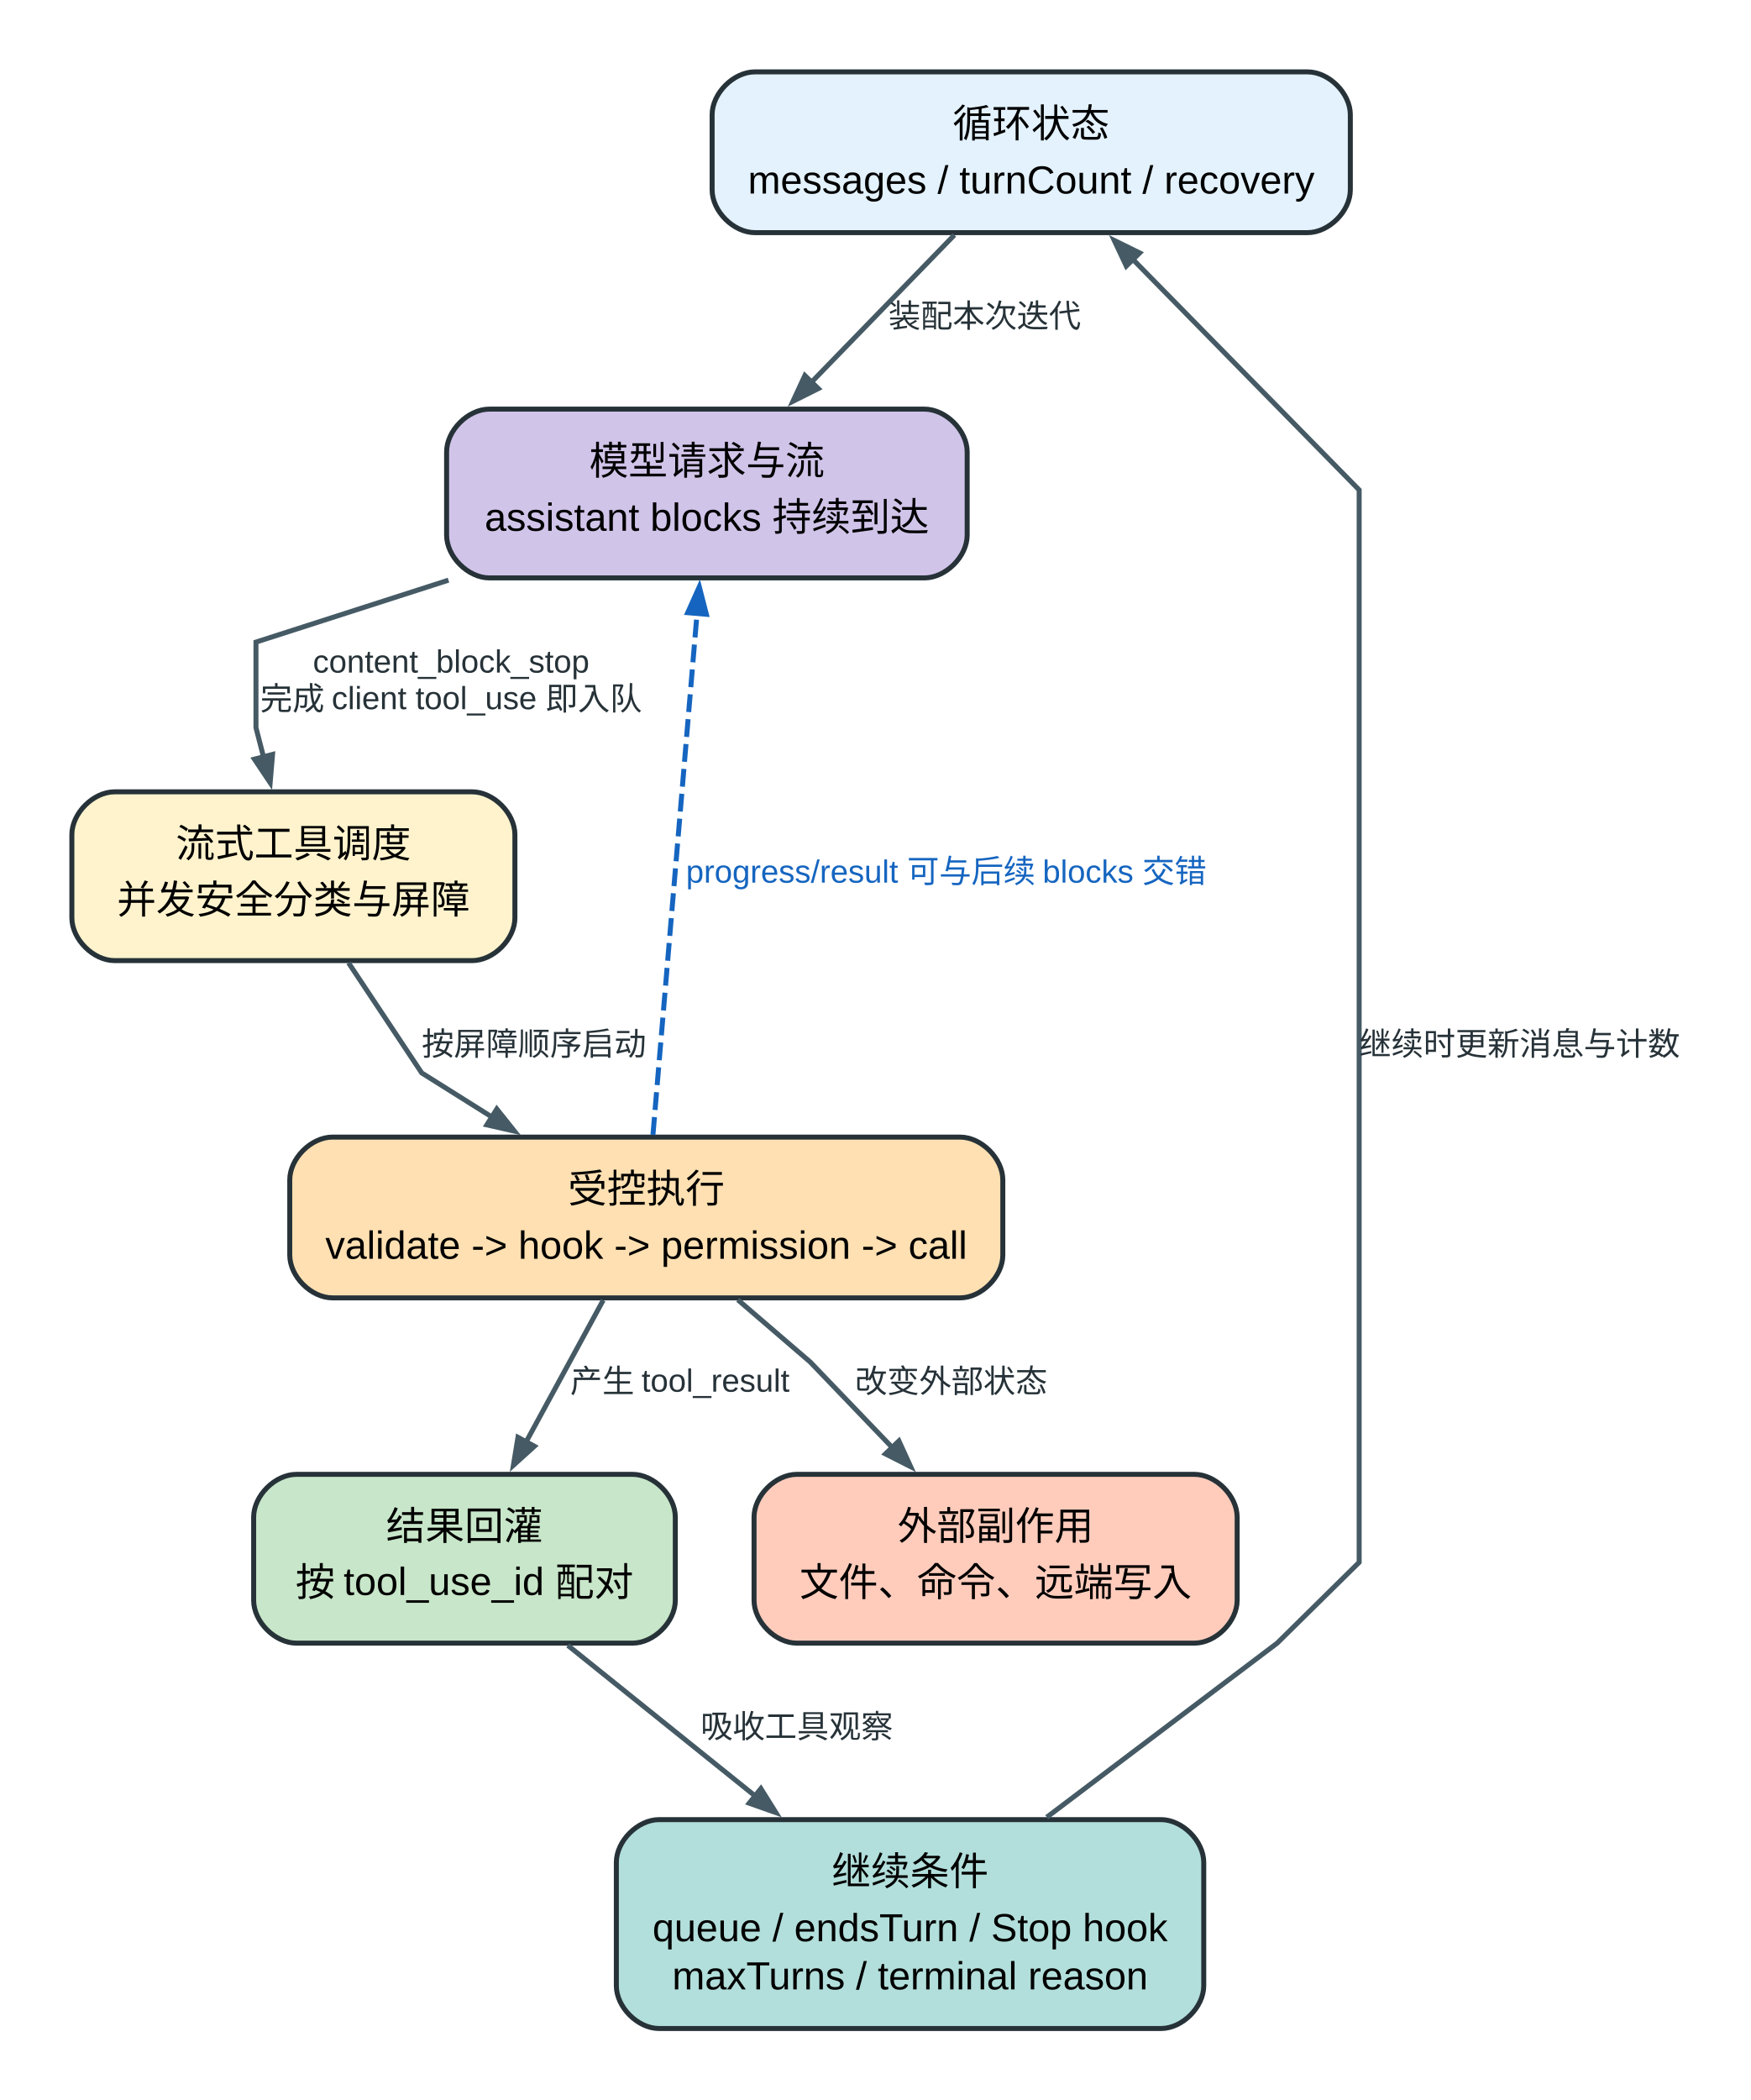
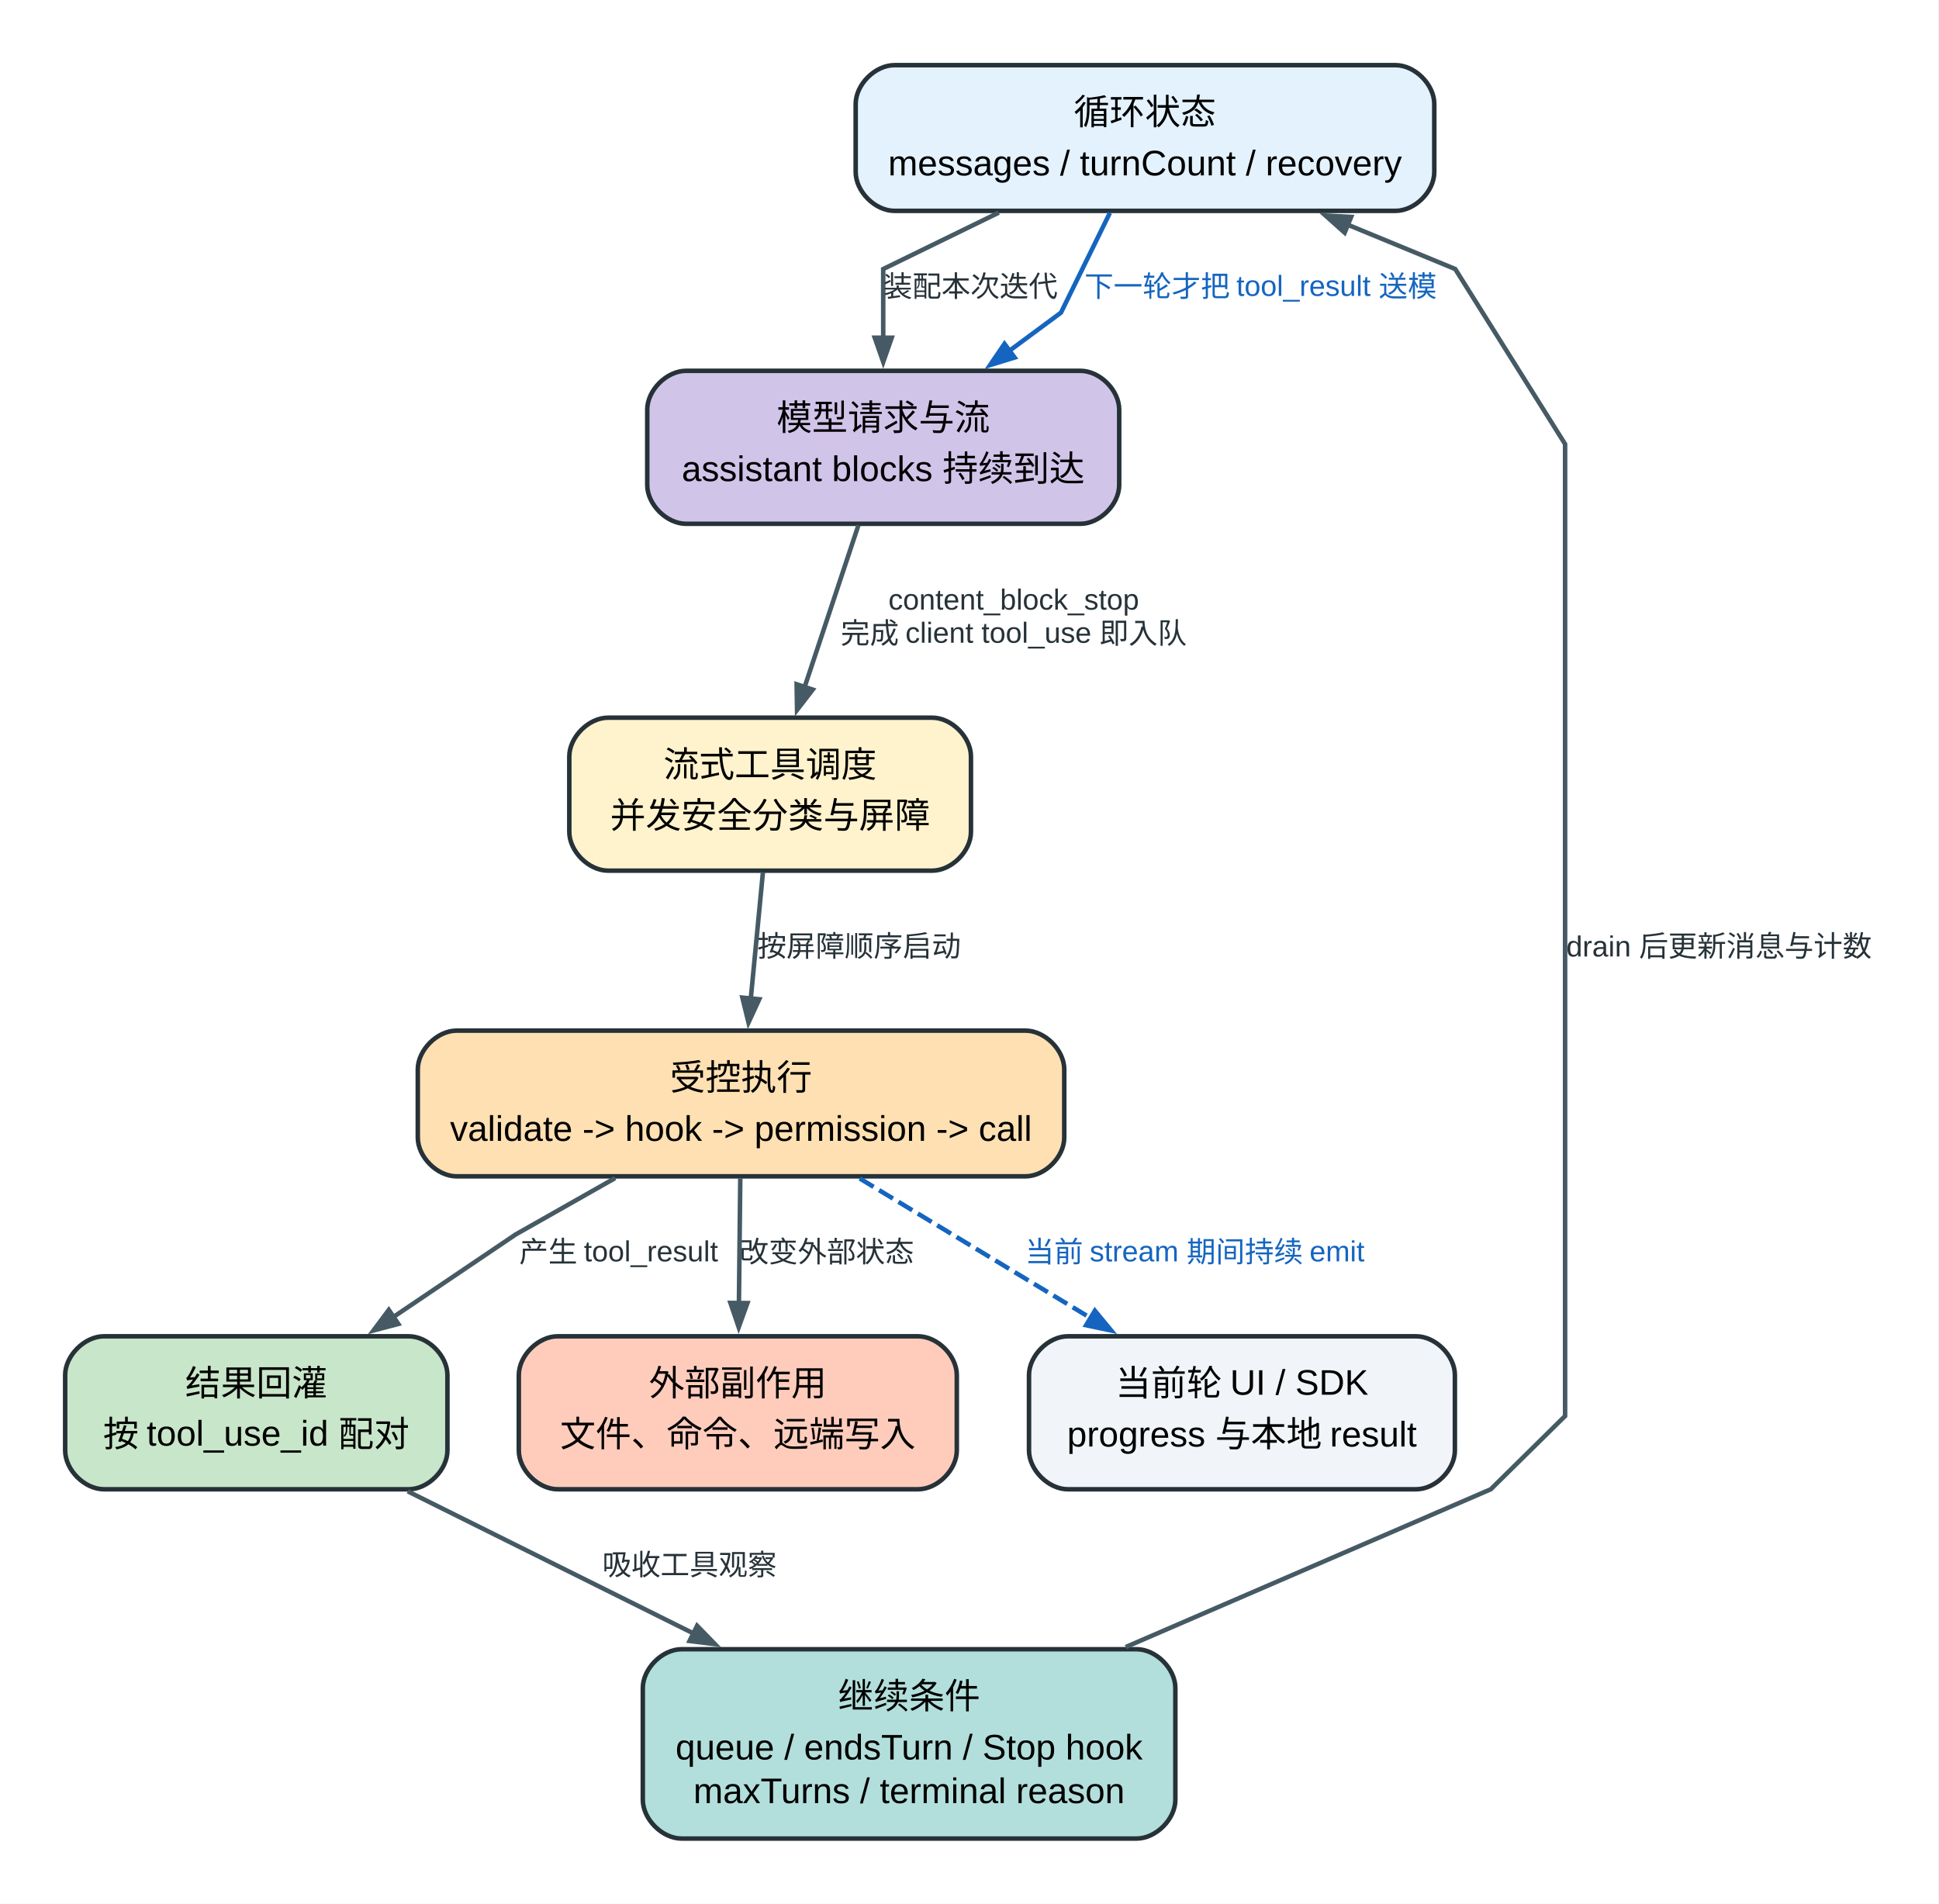
- <svg xmlns="http://www.w3.org/2000/svg" width="491pt" height="589pt" viewBox="0.00 0.00 491.00 589.00">
+ <svg xmlns="http://www.w3.org/2000/svg" width="600pt" height="589pt" viewBox="0.00 0.00 600.00 589.00">
  <g id="graph0" class="graph" transform="scale(1 1) rotate(0) translate(20.16 568.95)">
-     <polygon fill="#ffffff" stroke="none" points="-20.16,20.16 -20.16,-568.95 471.31,-568.95 471.31,20.16 -20.16,20.16" />
+     <polygon fill="#ffffff" stroke="none" points="-20.16,20.16 -20.16,-568.95 579.55,-568.95 579.55,20.16 -20.16,20.16" />
    <g id="node1" class="node">
-       <path fill="#e3f2fd" stroke="#263238" stroke-width="1.4" d="M346.66,-548.79C346.66,-548.79 191.62,-548.79 191.62,-548.79 185.62,-548.79 179.62,-542.79 179.62,-536.79 179.62,-536.79 179.62,-515.7 179.62,-515.7 179.62,-509.7 185.62,-503.7 191.62,-503.7 191.62,-503.7 346.66,-503.7 346.66,-503.7 352.66,-503.7 358.66,-509.7 358.66,-515.7 358.66,-515.7 358.66,-536.79 358.66,-536.79 358.66,-542.79 352.66,-548.79 346.66,-548.79" />
-       <text xml:space="preserve" text-anchor="middle" x="269.14" y="-530.42" font-family="Arial, PingFang SC, Microsoft YaHei" font-size="11.00">循环状态</text>
-       <text xml:space="preserve" text-anchor="middle" x="269.14" y="-514.67" font-family="Arial, PingFang SC, Microsoft YaHei" font-size="11.00">messages / turnCount / recovery</text>
+       <path fill="#e3f2fd" stroke="#263238" stroke-width="1.4" d="M411.66,-548.79C411.66,-548.79 256.62,-548.79 256.62,-548.79 250.62,-548.79 244.62,-542.79 244.62,-536.79 244.62,-536.79 244.62,-515.7 244.62,-515.7 244.62,-509.7 250.62,-503.7 256.62,-503.7 256.62,-503.7 411.66,-503.7 411.66,-503.7 417.66,-503.7 423.66,-509.7 423.66,-515.7 423.66,-515.7 423.66,-536.79 423.66,-536.79 423.66,-542.79 417.66,-548.79 411.66,-548.79" />
+       <text xml:space="preserve" text-anchor="middle" x="334.14" y="-530.42" font-family="Arial, PingFang SC, Microsoft YaHei" font-size="11.00">循环状态</text>
+       <text xml:space="preserve" text-anchor="middle" x="334.14" y="-514.67" font-family="Arial, PingFang SC, Microsoft YaHei" font-size="11.00">messages / turnCount / recovery</text>
    </g>
    <g id="node2" class="node">
-       <path fill="#d1c4e9" stroke="#263238" stroke-width="1.4" d="M239.17,-454.2C239.17,-454.2 117.12,-454.2 117.12,-454.2 111.12,-454.2 105.13,-448.2 105.13,-442.2 105.13,-442.2 105.13,-418.86 105.13,-418.86 105.13,-412.86 111.13,-406.86 117.13,-406.86 117.13,-406.86 239.17,-406.86 239.17,-406.86 245.17,-406.86 251.17,-412.86 251.17,-418.86 251.17,-418.86 251.17,-442.2 251.17,-442.2 251.17,-448.2 245.17,-454.2 239.17,-454.2" />
-       <text xml:space="preserve" text-anchor="middle" x="178.15" y="-435.83" font-family="Arial, PingFang SC, Microsoft YaHei" font-size="11.00">模型请求与流</text>
-       <text xml:space="preserve" text-anchor="middle" x="178.15" y="-420.08" font-family="Arial, PingFang SC, Microsoft YaHei" font-size="11.00">assistant blocks 持续到达</text>
+       <path fill="#d1c4e9" stroke="#263238" stroke-width="1.4" d="M314.16,-454.2C314.16,-454.2 192.12,-454.2 192.12,-454.2 186.12,-454.2 180.12,-448.2 180.12,-442.2 180.12,-442.2 180.12,-418.86 180.12,-418.86 180.12,-412.86 186.12,-406.86 192.12,-406.86 192.12,-406.86 314.16,-406.86 314.16,-406.86 320.16,-406.86 326.16,-412.86 326.16,-418.86 326.16,-418.86 326.16,-442.2 326.16,-442.2 326.16,-448.2 320.16,-454.2 314.16,-454.2" />
+       <text xml:space="preserve" text-anchor="middle" x="253.14" y="-435.83" font-family="Arial, PingFang SC, Microsoft YaHei" font-size="11.00">模型请求与流</text>
+       <text xml:space="preserve" text-anchor="middle" x="253.14" y="-420.08" font-family="Arial, PingFang SC, Microsoft YaHei" font-size="11.00">assistant blocks 持续到达</text>
    </g>
    <g id="edge1" class="edge">
-       <path fill="none" stroke="#455a64" stroke-width="1.4" d="M247.58,-503.04C235.58,-490.68 220.49,-475.14 207.44,-461.7" />
-       <polygon fill="#455a64" stroke="#455a64" stroke-width="1.4" points="209.41,-459.96 202.3,-456.41 205.64,-463.62 209.41,-459.96" />
-       <text xml:space="preserve" text-anchor="middle" x="256.09" y="-477.15" font-family="Arial, PingFang SC, Microsoft YaHei" font-size="9.00" fill="#263238">装配本次迭代</text>
+       <path fill="none" stroke="#455a64" stroke-width="1.4" d="M288.91,-503.16C270.35,-494.1 253.14,-485.7 253.14,-485.7 253.14,-485.7 253.14,-475.61 253.14,-464.14" />
+       <polygon fill="#455a64" stroke="#455a64" stroke-width="1.4" points="255.77,-464.44 253.15,-456.94 250.52,-464.44 255.77,-464.44" />
+       <text xml:space="preserve" text-anchor="middle" x="280.14" y="-477.15" font-family="Arial, PingFang SC, Microsoft YaHei" font-size="9.00" fill="#263238">装配本次迭代</text>
+     </g>
+     <g id="edge9" class="edge">
+       <path fill="none" stroke="#1565c0" stroke-width="1.4" d="M323.27,-503.06C316.14,-488.52 308.14,-472.2 308.14,-472.2 308.14,-472.2 301.11,-467 292.08,-460.32" />
+       <polygon fill="#1565c0" stroke="#1565c0" stroke-width="1.4" points="293.8,-458.32 286.2,-455.98 290.67,-462.55 293.8,-458.32" />
+       <text xml:space="preserve" text-anchor="middle" x="369.93" y="-477.15" font-family="Arial, PingFang SC, Microsoft YaHei" font-size="9.00" fill="#1565c0">下一轮才把 tool_result 送模</text>
    </g>
    <g id="node3" class="node">
-       <path fill="#fff3cd" stroke="#263238" stroke-width="1.4" d="M112.29,-346.86C112.29,-346.86 12,-346.86 12,-346.86 6,-346.86 0,-340.86 0,-334.86 0,-334.86 0,-311.52 0,-311.52 0,-305.52 6,-299.52 12,-299.52 12,-299.52 112.29,-299.52 112.29,-299.52 118.29,-299.52 124.29,-305.52 124.29,-311.52 124.29,-311.52 124.29,-334.86 124.29,-334.86 124.29,-340.86 118.29,-346.86 112.29,-346.86" />
-       <text xml:space="preserve" text-anchor="middle" x="62.15" y="-328.49" font-family="Arial, PingFang SC, Microsoft YaHei" font-size="11.00">流式工具调度</text>
-       <text xml:space="preserve" text-anchor="middle" x="62.15" y="-312.74" font-family="Arial, PingFang SC, Microsoft YaHei" font-size="11.00">并发安全分类与屏障</text>
+       <path fill="#fff3cd" stroke="#263238" stroke-width="1.4" d="M268.29,-346.86C268.29,-346.86 168,-346.86 168,-346.86 162,-346.86 156,-340.86 156,-334.86 156,-334.86 156,-311.52 156,-311.52 156,-305.52 162,-299.52 168,-299.52 168,-299.52 268.29,-299.52 268.29,-299.52 274.29,-299.52 280.29,-305.52 280.29,-311.52 280.29,-311.52 280.29,-334.86 280.29,-334.86 280.29,-340.86 274.29,-346.86 268.29,-346.86" />
+       <text xml:space="preserve" text-anchor="middle" x="218.14" y="-328.49" font-family="Arial, PingFang SC, Microsoft YaHei" font-size="11.00">流式工具调度</text>
+       <text xml:space="preserve" text-anchor="middle" x="218.14" y="-312.74" font-family="Arial, PingFang SC, Microsoft YaHei" font-size="11.00">并发安全分类与屏障</text>
    </g>
    <g id="edge2" class="edge">
-       <path fill="none" stroke="#455a64" stroke-width="1.4" d="M105.66,-406.23C77.39,-397.14 51.65,-388.86 51.65,-388.86 51.65,-388.86 51.65,-364.86 51.65,-364.86 51.65,-364.86 52.53,-361.43 53.79,-356.57" />
-       <polygon fill="#455a64" stroke="#455a64" stroke-width="1.4" points="56.3,-357.35 55.63,-349.43 51.21,-356.03 56.3,-357.35" />
-       <text xml:space="preserve" text-anchor="middle" x="106.4" y="-380.31" font-family="Arial, PingFang SC, Microsoft YaHei" font-size="9.00" fill="#263238">content_block_stop</text>
-       <text xml:space="preserve" text-anchor="middle" x="106.4" y="-369.81" font-family="Arial, PingFang SC, Microsoft YaHei" font-size="9.00" fill="#263238">完成 client tool_use 即入队</text>
+       <path fill="none" stroke="#455a64" stroke-width="1.4" d="M245.46,-406.41C240.59,-391.73 234.2,-372.52 228.83,-356.36" />
+       <polygon fill="#455a64" stroke="#455a64" stroke-width="1.4" points="231.33,-355.55 226.48,-349.26 226.35,-357.21 231.33,-355.55" />
+       <text xml:space="preserve" text-anchor="middle" x="293.53" y="-380.31" font-family="Arial, PingFang SC, Microsoft YaHei" font-size="9.00" fill="#263238">content_block_stop</text>
+       <text xml:space="preserve" text-anchor="middle" x="293.53" y="-369.81" font-family="Arial, PingFang SC, Microsoft YaHei" font-size="9.00" fill="#263238">完成 client tool_use 即入队</text>
    </g>
    <g id="node4" class="node">
-       <path fill="#ffe0b2" stroke="#263238" stroke-width="1.4" d="M249.17,-250.02C249.17,-250.02 73.12,-250.02 73.12,-250.02 67.12,-250.02 61.13,-244.02 61.13,-238.02 61.13,-238.02 61.13,-216.93 61.13,-216.93 61.13,-210.93 67.13,-204.93 73.13,-204.93 73.13,-204.93 249.17,-204.93 249.17,-204.93 255.17,-204.93 261.17,-210.93 261.17,-216.93 261.17,-216.93 261.17,-238.02 261.17,-238.02 261.17,-244.02 255.17,-250.02 249.17,-250.02" />
-       <text xml:space="preserve" text-anchor="middle" x="161.15" y="-231.65" font-family="Arial, PingFang SC, Microsoft YaHei" font-size="11.00">受控执行</text>
-       <text xml:space="preserve" text-anchor="middle" x="161.15" y="-215.9" font-family="Arial, PingFang SC, Microsoft YaHei" font-size="11.00">validate -&gt; hook -&gt; permission -&gt; call</text>
+       <path fill="#ffe0b2" stroke="#263238" stroke-width="1.4" d="M297.16,-250.02C297.16,-250.02 121.12,-250.02 121.12,-250.02 115.12,-250.02 109.12,-244.02 109.12,-238.02 109.12,-238.02 109.12,-216.93 109.12,-216.93 109.12,-210.93 115.12,-204.93 121.12,-204.93 121.12,-204.93 297.16,-204.93 297.16,-204.93 303.16,-204.93 309.16,-210.93 309.16,-216.93 309.16,-216.93 309.16,-238.02 309.16,-238.02 309.16,-244.02 303.16,-250.02 297.16,-250.02" />
+       <text xml:space="preserve" text-anchor="middle" x="209.14" y="-231.65" font-family="Arial, PingFang SC, Microsoft YaHei" font-size="11.00">受控执行</text>
+       <text xml:space="preserve" text-anchor="middle" x="209.14" y="-215.9" font-family="Arial, PingFang SC, Microsoft YaHei" font-size="11.00">validate -&gt; hook -&gt; permission -&gt; call</text>
    </g>
    <g id="edge3" class="edge">
-       <path fill="none" stroke="#455a64" stroke-width="1.4" d="M77.62,-298.9C87.38,-284.22 98.15,-268.02 98.15,-268.02 98.15,-268.02 106.98,-262.47 118.04,-255.53" />
-       <polygon fill="#455a64" stroke="#455a64" stroke-width="1.4" points="119.21,-257.9 124.17,-251.69 116.42,-253.45 119.21,-257.9" />
-       <text xml:space="preserve" text-anchor="middle" x="129.65" y="-272.97" font-family="Arial, PingFang SC, Microsoft YaHei" font-size="9.00" fill="#263238">按屏障顺序启动</text>
+       <path fill="none" stroke="#455a64" stroke-width="1.4" d="M215.92,-299.02C214.78,-287.19 213.38,-272.62 212.15,-259.8" />
+       <polygon fill="#455a64" stroke="#455a64" stroke-width="1.4" points="214.78,-259.73 211.45,-252.52 209.56,-260.23 214.78,-259.73" />
+       <text xml:space="preserve" text-anchor="middle" x="245.68" y="-272.97" font-family="Arial, PingFang SC, Microsoft YaHei" font-size="9.00" fill="#263238">按屏障顺序启动</text>
+     </g>
+     <g id="node5" class="node">
+       <path fill="#c8e6c9" stroke="#263238" stroke-width="1.4" d="M106.29,-155.43C106.29,-155.43 12,-155.43 12,-155.43 6,-155.43 0,-149.43 0,-143.43 0,-143.43 0,-120.09 0,-120.09 0,-114.09 6,-108.09 12,-108.09 12,-108.09 106.29,-108.09 106.29,-108.09 112.29,-108.09 118.29,-114.09 118.29,-120.09 118.29,-120.09 118.29,-143.43 118.29,-143.43 118.29,-149.43 112.29,-155.43 106.29,-155.43" />
+       <text xml:space="preserve" text-anchor="middle" x="59.14" y="-137.06" font-family="Arial, PingFang SC, Microsoft YaHei" font-size="11.00">结果回灌</text>
+       <text xml:space="preserve" text-anchor="middle" x="59.14" y="-121.31" font-family="Arial, PingFang SC, Microsoft YaHei" font-size="11.00">按 tool_use_id 配对</text>
+     </g>
+     <g id="edge6" class="edge">
+       <path fill="none" stroke="#455a64" stroke-width="1.4" d="M170.19,-204.39C154.21,-195.33 139.39,-186.93 139.39,-186.93 139.39,-186.93 120.86,-174.42 101.6,-161.42" />
+       <polygon fill="#455a64" stroke="#455a64" stroke-width="1.4" points="103.09,-159.25 95.4,-157.23 100.15,-163.6 103.09,-159.25" />
+       <text xml:space="preserve" text-anchor="middle" x="171.27" y="-178.38" font-family="Arial, PingFang SC, Microsoft YaHei" font-size="9.00" fill="#263238">产生 tool_result</text>
+     </g>
+     <g id="node7" class="node">
+       <path fill="#ffccbc" stroke="#263238" stroke-width="1.4" d="M263.91,-155.43C263.91,-155.43 152.38,-155.43 152.38,-155.43 146.38,-155.43 140.38,-149.43 140.38,-143.43 140.38,-143.43 140.38,-120.09 140.38,-120.09 140.38,-114.09 146.38,-108.09 152.38,-108.09 152.38,-108.09 263.91,-108.09 263.91,-108.09 269.91,-108.09 275.91,-114.09 275.91,-120.09 275.91,-120.09 275.91,-143.43 275.91,-143.43 275.91,-149.43 269.91,-155.43 263.91,-155.43" />
+       <text xml:space="preserve" text-anchor="middle" x="208.14" y="-137.06" font-family="Arial, PingFang SC, Microsoft YaHei" font-size="11.00">外部副作用</text>
+       <text xml:space="preserve" text-anchor="middle" x="208.14" y="-121.31" font-family="Arial, PingFang SC, Microsoft YaHei" font-size="11.00">文件、命令、远端写入</text>
+     </g>
+     <g id="edge5" class="edge">
+       <path fill="none" stroke="#455a64" stroke-width="1.4" d="M208.91,-204.27C208.78,-192.71 208.63,-178.35 208.49,-165.54" />
+       <polygon fill="#455a64" stroke="#455a64" stroke-width="1.4" points="211.12,-165.71 208.42,-158.24 205.87,-165.76 211.12,-165.71" />
+       <text xml:space="preserve" text-anchor="middle" x="235.7" y="-178.38" font-family="Arial, PingFang SC, Microsoft YaHei" font-size="9.00" fill="#263238">改变外部状态</text>
+     </g>
+     <g id="node8" class="node">
+       <path fill="#f1f5f9" stroke="#263238" stroke-width="1.4" d="M418.04,-155.43C418.04,-155.43 310.25,-155.43 310.25,-155.43 304.25,-155.43 298.25,-149.43 298.25,-143.43 298.25,-143.43 298.25,-120.09 298.25,-120.09 298.25,-114.09 304.25,-108.09 310.25,-108.09 310.25,-108.09 418.04,-108.09 418.04,-108.09 424.04,-108.09 430.04,-114.09 430.04,-120.09 430.04,-120.09 430.04,-143.43 430.04,-143.43 430.04,-149.43 424.04,-155.43 418.04,-155.43" />
+       <text xml:space="preserve" text-anchor="middle" x="364.14" y="-137.06" font-family="Arial, PingFang SC, Microsoft YaHei" font-size="11.00">当前轮 UI / SDK</text>
+       <text xml:space="preserve" text-anchor="middle" x="364.14" y="-121.31" font-family="Arial, PingFang SC, Microsoft YaHei" font-size="11.00">progress 与本地 result</text>
    </g>
    <g id="edge4" class="edge">
-       <path fill="none" stroke="#1565c0" stroke-width="1.4" stroke-dasharray="5,2" d="M163.02,-250.66C166.02,-286.12 171.91,-355.76 175.39,-396.91" />
-       <polygon fill="#1565c0" stroke="#1565c0" stroke-width="1.4" points="172.77,-397.1 176.02,-404.36 178,-396.66 172.77,-397.1" />
-       <text xml:space="preserve" text-anchor="middle" x="245.31" y="-321.39" font-family="Arial, PingFang SC, Microsoft YaHei" font-size="9.00" fill="#1565c0">progress/result 可与后续 blocks 交错</text>
-     </g>
-     <g id="node5" class="node">
-       <path fill="#c8e6c9" stroke="#263238" stroke-width="1.4" d="M157.29,-155.43C157.29,-155.43 63,-155.43 63,-155.43 57,-155.43 51,-149.43 51,-143.43 51,-143.43 51,-120.09 51,-120.09 51,-114.09 57,-108.09 63,-108.09 63,-108.09 157.29,-108.09 157.29,-108.09 163.29,-108.09 169.29,-114.09 169.29,-120.09 169.29,-120.09 169.29,-143.43 169.29,-143.43 169.29,-149.43 163.29,-155.43 157.29,-155.43" />
-       <text xml:space="preserve" text-anchor="middle" x="110.15" y="-137.06" font-family="Arial, PingFang SC, Microsoft YaHei" font-size="11.00">结果回灌</text>
-       <text xml:space="preserve" text-anchor="middle" x="110.15" y="-121.31" font-family="Arial, PingFang SC, Microsoft YaHei" font-size="11.00">按 tool_use_id 配对</text>
-     </g>
-     <g id="edge6" class="edge">
-       <path fill="none" stroke="#455a64" stroke-width="1.4" d="M149.06,-204.27C142.58,-192.37 134.49,-177.5 127.37,-164.41" />
-       <polygon fill="#455a64" stroke="#455a64" stroke-width="1.4" points="129.76,-163.31 123.87,-157.98 125.15,-165.82 129.76,-163.31" />
-       <text xml:space="preserve" text-anchor="middle" x="170.57" y="-178.38" font-family="Arial, PingFang SC, Microsoft YaHei" font-size="9.00" fill="#263238">产生 tool_result</text>
-     </g>
-     <g id="node7" class="node">
-       <path fill="#ffccbc" stroke="#263238" stroke-width="1.4" d="M314.91,-155.43C314.91,-155.43 203.38,-155.43 203.38,-155.43 197.38,-155.43 191.38,-149.43 191.38,-143.43 191.38,-143.43 191.38,-120.09 191.38,-120.09 191.38,-114.09 197.38,-108.09 203.38,-108.09 203.38,-108.09 314.91,-108.09 314.91,-108.09 320.91,-108.09 326.91,-114.09 326.91,-120.09 326.91,-120.09 326.91,-143.43 326.91,-143.43 326.91,-149.43 320.91,-155.43 314.91,-155.43" />
-       <text xml:space="preserve" text-anchor="middle" x="259.14" y="-137.06" font-family="Arial, PingFang SC, Microsoft YaHei" font-size="11.00">外部副作用</text>
-       <text xml:space="preserve" text-anchor="middle" x="259.14" y="-121.31" font-family="Arial, PingFang SC, Microsoft YaHei" font-size="11.00">文件、命令、远端写入</text>
-     </g>
-     <g id="edge5" class="edge">
-       <path fill="none" stroke="#455a64" stroke-width="1.4" d="M186.83,-204.39C197.37,-195.33 207.15,-186.93 207.15,-186.93 207.15,-186.93 218.22,-175.4 230.14,-162.97" />
-       <polygon fill="#455a64" stroke="#455a64" stroke-width="1.4" points="232.02,-164.8 235.32,-157.58 228.24,-161.17 232.02,-164.8" />
-       <text xml:space="preserve" text-anchor="middle" x="246.71" y="-178.38" font-family="Arial, PingFang SC, Microsoft YaHei" font-size="9.00" fill="#263238">改变外部状态</text>
+       <path fill="none" stroke="#1565c0" stroke-width="1.4" stroke-dasharray="5,2" d="M245.88,-204.27C267.25,-191.35 294.39,-174.93 317.29,-161.09" />
+       <polygon fill="#1565c0" stroke="#1565c0" stroke-width="1.4" points="318.64,-163.34 323.7,-157.21 315.92,-158.85 318.64,-163.34" />
+       <text xml:space="preserve" text-anchor="middle" x="349.55" y="-178.38" font-family="Arial, PingFang SC, Microsoft YaHei" font-size="9.00" fill="#1565c0">当前 stream 期间持续 emit</text>
    </g>
    <g id="node6" class="node">
-       <path fill="#b2dfdb" stroke="#263238" stroke-width="1.4" d="M305.54,-58.59C305.54,-58.59 164.75,-58.59 164.75,-58.59 158.75,-58.59 152.75,-52.59 152.75,-46.59 152.75,-46.59 152.75,-12 152.75,-12 152.75,-6 158.75,0 164.75,0 164.75,0 305.54,0 305.54,0 311.54,0 317.54,-6 317.54,-12 317.54,-12 317.54,-46.59 317.54,-46.59 317.54,-52.59 311.54,-58.59 305.54,-58.59" />
-       <text xml:space="preserve" text-anchor="middle" x="235.15" y="-40.22" font-family="Arial, PingFang SC, Microsoft YaHei" font-size="11.00">继续条件</text>
-       <text xml:space="preserve" text-anchor="middle" x="235.15" y="-24.47" font-family="Arial, PingFang SC, Microsoft YaHei" font-size="11.00">queue / endsTurn / Stop hook</text>
-       <text xml:space="preserve" text-anchor="middle" x="235.15" y="-10.97" font-family="Arial, PingFang SC, Microsoft YaHei" font-size="11.00">maxTurns / terminal reason</text>
+       <path fill="#b2dfdb" stroke="#263238" stroke-width="1.4" d="M331.54,-58.59C331.54,-58.59 190.75,-58.59 190.75,-58.59 184.75,-58.59 178.75,-52.59 178.75,-46.59 178.75,-46.59 178.75,-12 178.75,-12 178.75,-6 184.75,0 190.75,0 190.75,0 331.54,0 331.54,0 337.54,0 343.54,-6 343.54,-12 343.54,-12 343.54,-46.59 343.54,-46.59 343.54,-52.59 337.54,-58.59 331.54,-58.59" />
+       <text xml:space="preserve" text-anchor="middle" x="261.14" y="-40.22" font-family="Arial, PingFang SC, Microsoft YaHei" font-size="11.00">继续条件</text>
+       <text xml:space="preserve" text-anchor="middle" x="261.14" y="-24.47" font-family="Arial, PingFang SC, Microsoft YaHei" font-size="11.00">queue / endsTurn / Stop hook</text>
+       <text xml:space="preserve" text-anchor="middle" x="261.14" y="-10.97" font-family="Arial, PingFang SC, Microsoft YaHei" font-size="11.00">maxTurns / terminal reason</text>
    </g>
    <g id="edge7" class="edge">
-       <path fill="none" stroke="#455a64" stroke-width="1.4" d="M139.14,-107.46C154.79,-94.88 174.42,-79.1 191.84,-65.1" />
-       <polygon fill="#455a64" stroke="#455a64" stroke-width="1.4" points="193.3,-67.29 197.51,-60.55 190.02,-63.2 193.3,-67.29" />
-       <text xml:space="preserve" text-anchor="middle" x="203.39" y="-81.54" font-family="Arial, PingFang SC, Microsoft YaHei" font-size="9.00" fill="#263238">吸收工具观察</text>
+       <path fill="none" stroke="#455a64" stroke-width="1.4" d="M106,-107.46C132.3,-94.37 165.57,-77.83 194.54,-63.42" />
+       <polygon fill="#455a64" stroke="#455a64" stroke-width="1.4" points="195.55,-65.85 201.09,-60.16 193.21,-61.15 195.55,-65.85" />
+       <text xml:space="preserve" text-anchor="middle" x="193.2" y="-81.54" font-family="Arial, PingFang SC, Microsoft YaHei" font-size="9.00" fill="#263238">吸收工具观察</text>
    </g>
    <g id="edge8" class="edge">
-       <path fill="none" stroke="#455a64" stroke-width="1.4" d="M273.5,-59.26C302.78,-81.38 338.14,-108.09 338.14,-108.09 338.14,-108.09 361.14,-130.76 361.14,-130.76 361.14,-431.53 361.14,-431.53 361.14,-431.53 361.14,-431.53 324.61,-468.75 297.59,-496.27" />
-       <polygon fill="#455a64" stroke="#455a64" stroke-width="1.4" points="295.81,-494.33 292.43,-501.52 299.56,-498.01 295.81,-494.33" />
-       <text xml:space="preserve" text-anchor="middle" x="406.14" y="-272.97" font-family="Arial, PingFang SC, Microsoft YaHei" font-size="9.00" fill="#263238">继续时更新消息与计数</text>
+       <path fill="none" stroke="#455a64" stroke-width="1.4" d="M328.17,-59.26C379.35,-81.38 441.14,-108.09 441.14,-108.09 441.14,-108.09 464.14,-130.76 464.14,-130.76 464.14,-431.53 464.14,-431.53 464.14,-431.53 464.14,-431.53 430.14,-485.7 430.14,-485.7 430.14,-485.7 414.94,-491.96 396.63,-499.51" />
+       <polygon fill="#455a64" stroke="#455a64" stroke-width="1.4" points="395.93,-496.95 390,-502.24 397.93,-501.81 395.93,-496.95" />
+       <text xml:space="preserve" text-anchor="middle" x="511.77" y="-272.97" font-family="Arial, PingFang SC, Microsoft YaHei" font-size="9.00" fill="#263238">drain 后更新消息与计数</text>
    </g>
  </g>
</svg>
